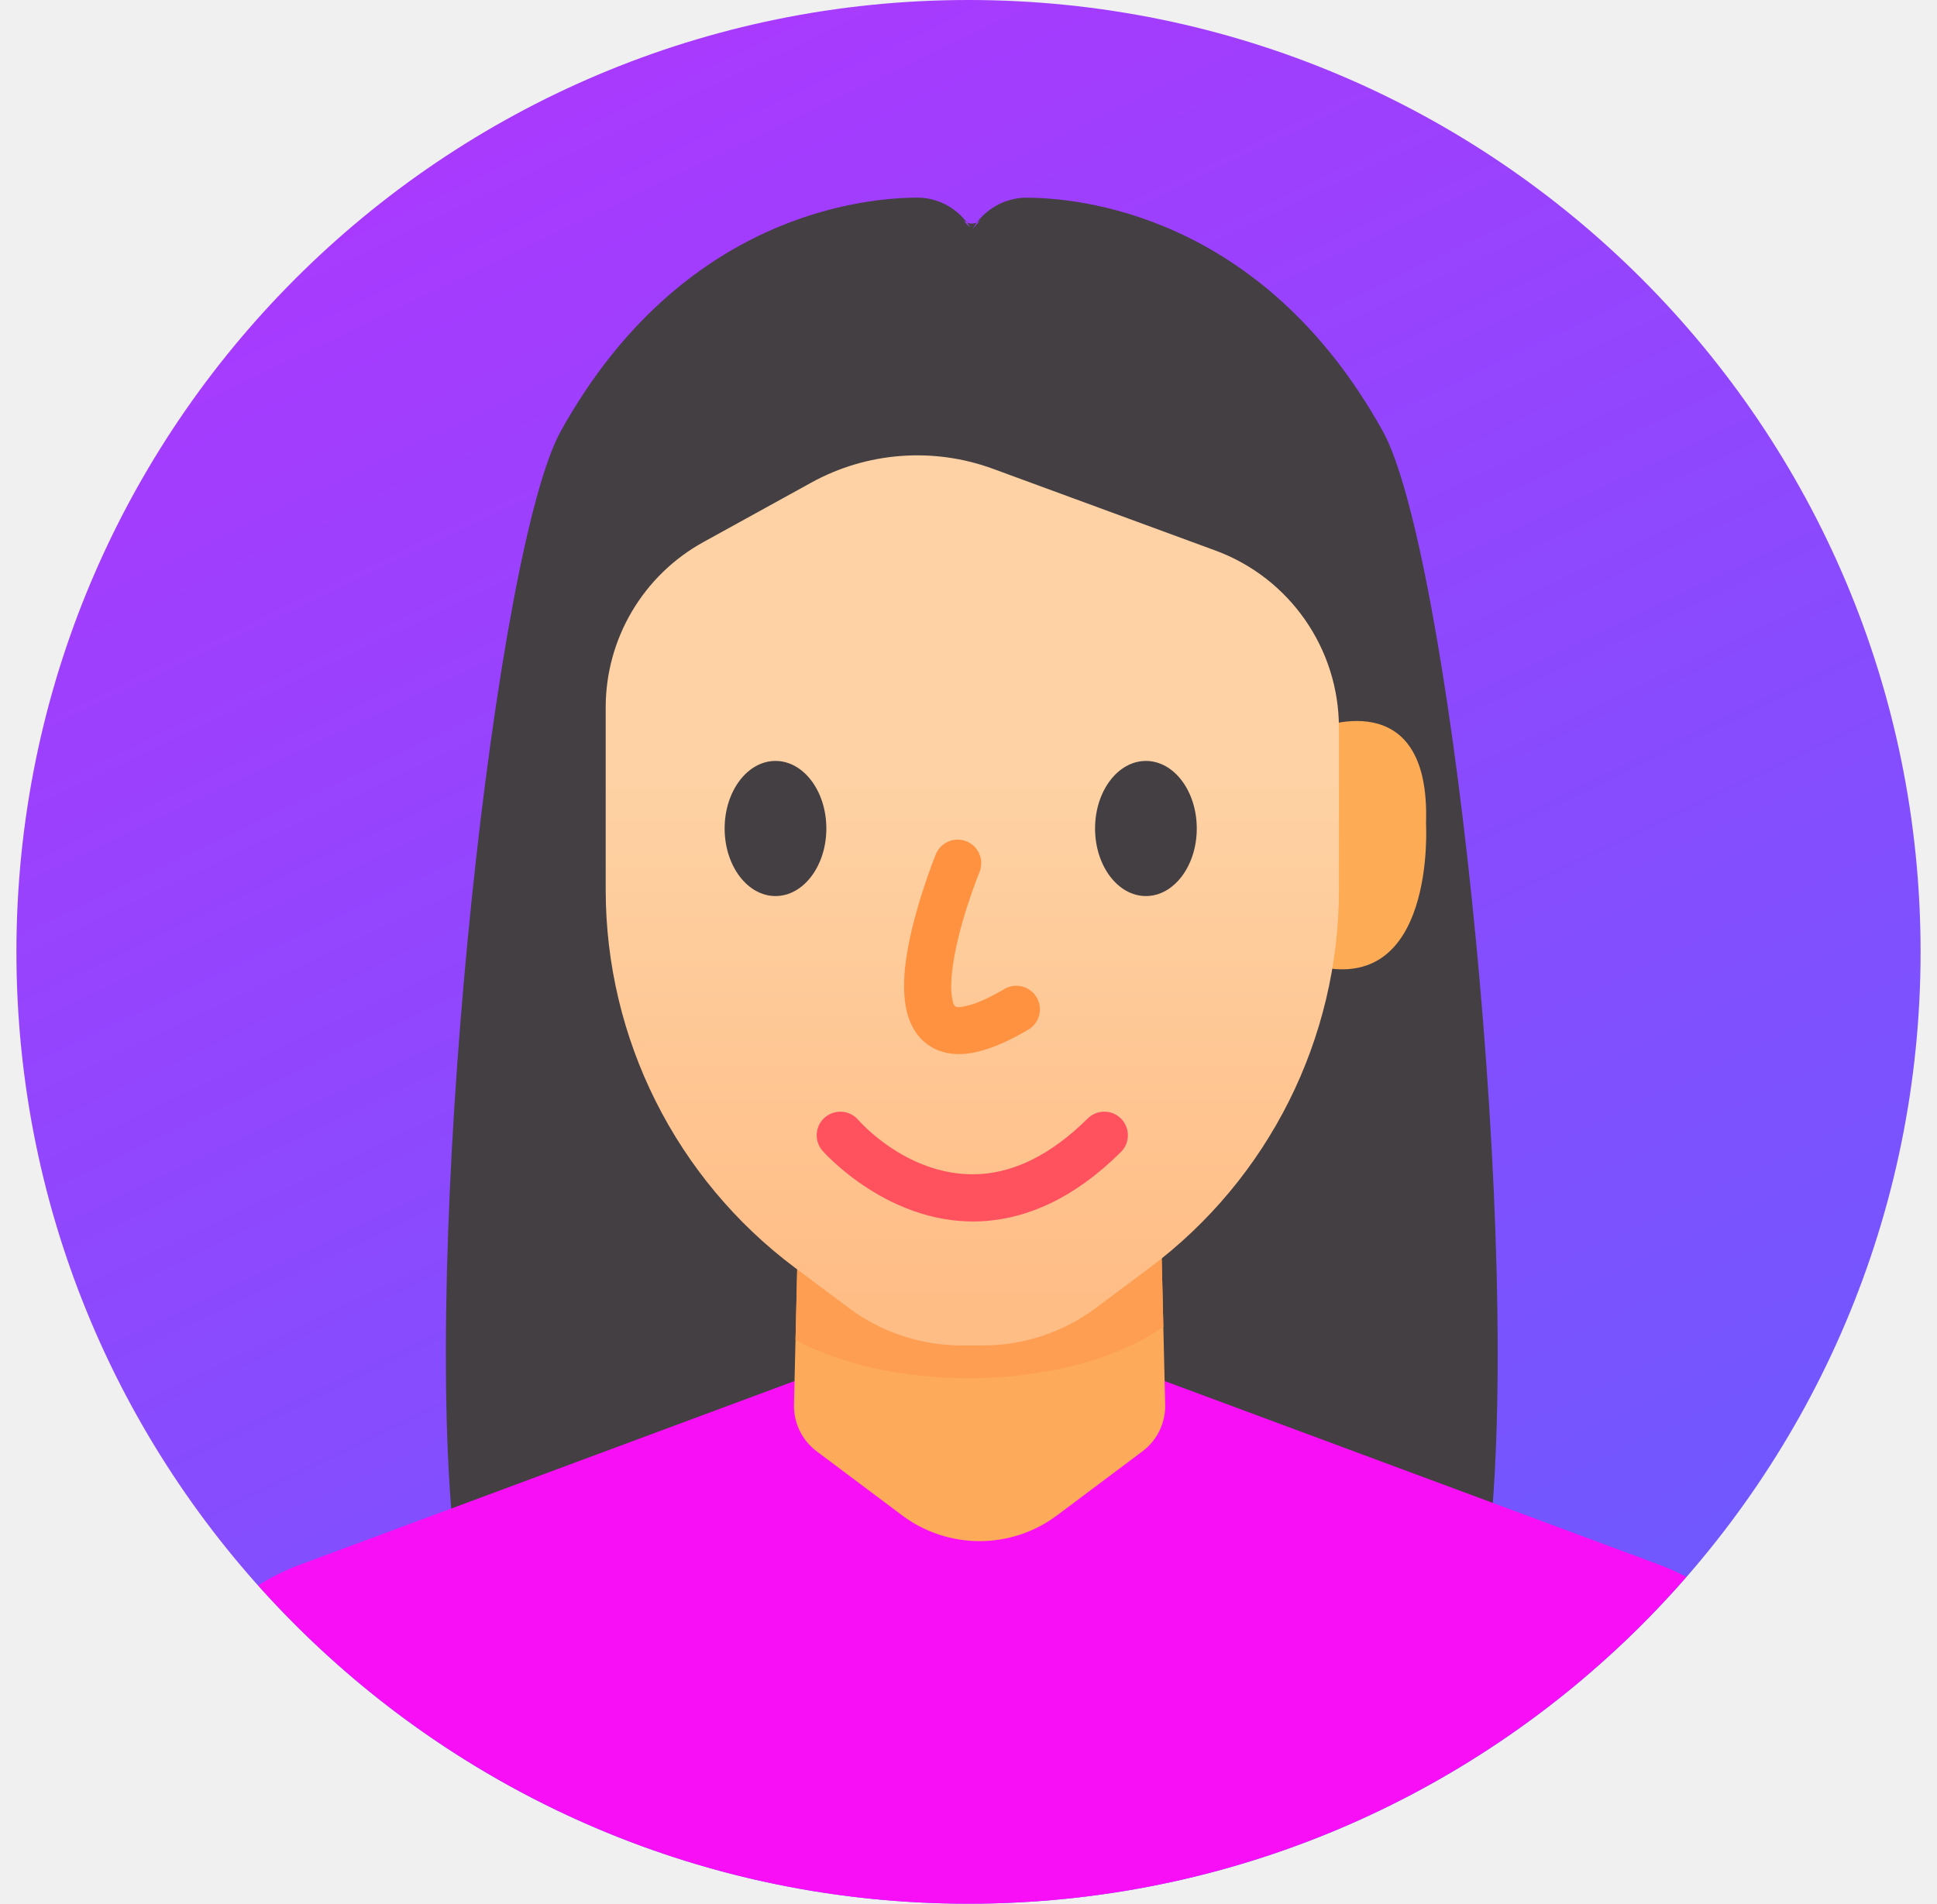
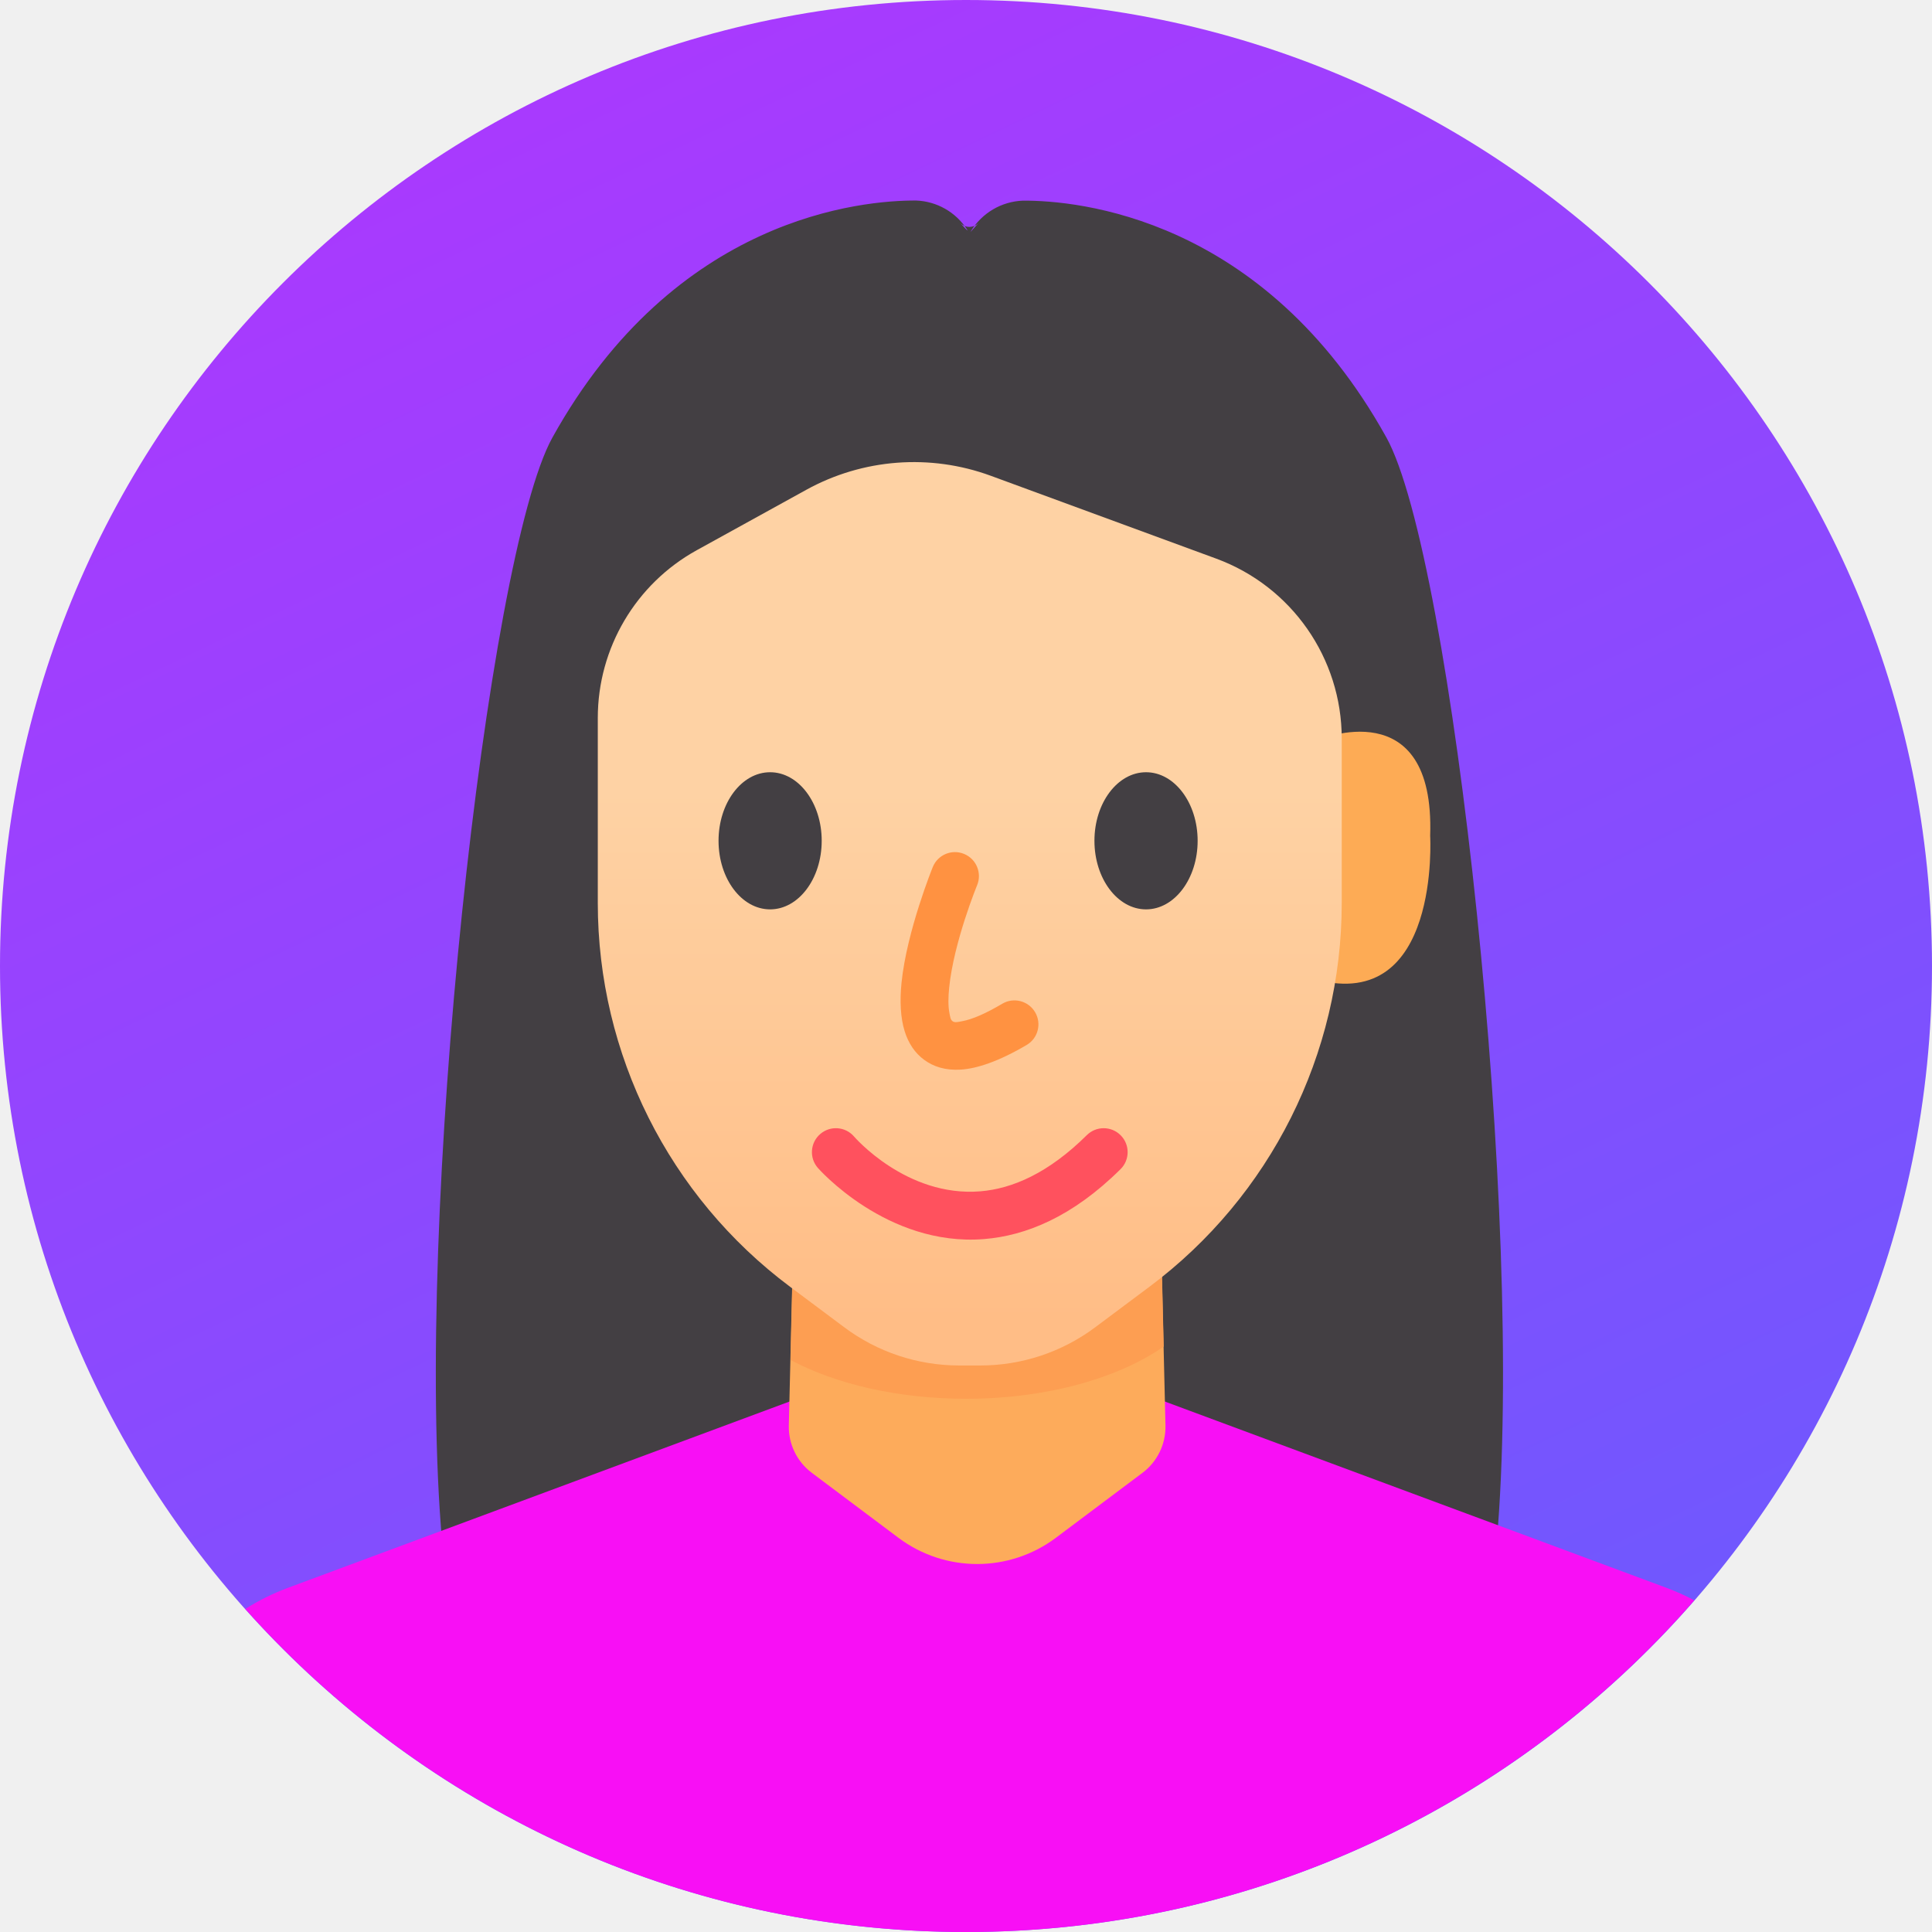
- <svg xmlns="http://www.w3.org/2000/svg" width="59" height="58" viewBox="0 0 59 58" fill="none">
-   <path d="M29.5 58C45.516 58 58.5 45.016 58.5 29C58.5 12.984 45.516 0 29.5 0C13.484 0 0.5 12.984 0.5 29C0.5 45.016 13.484 58 29.5 58Z" fill="url(#paint0_linear_180_440)" />
-   <path fill-rule="evenodd" clip-rule="evenodd" d="M29.308 6.676C29.381 6.762 29.487 6.811 29.6 6.811C29.712 6.811 29.819 6.761 29.892 6.675C29.611 6.991 29.625 6.97 29.64 6.948C29.973 6.395 30.563 6.047 31.209 6.023C32.821 6.015 38.432 6.498 42.117 13.132C44.089 16.683 46.286 36.621 45.428 46.305C45.378 46.831 45.09 47.304 44.647 47.59C44.203 47.875 43.653 47.942 43.154 47.77C40.823 46.982 34.946 46.094 30.187 47.455H29.014C24.254 46.094 18.378 46.982 16.046 47.77C15.547 47.942 14.997 47.875 14.553 47.59C14.11 47.304 13.822 46.831 13.772 46.305C12.914 36.621 15.111 16.683 17.083 13.132C20.774 6.487 26.398 6.013 27.999 6.021C28.618 6.043 29.187 6.366 29.525 6.885C29.55 6.932 29.579 6.973 29.308 6.676Z" fill="#433F43" />
-   <path fill-rule="evenodd" clip-rule="evenodd" d="M7.864 48.301C8.263 48.05 8.691 47.837 9.146 47.668C16.39 44.977 29.837 39.982 29.837 39.982C29.837 39.982 43.285 44.977 50.529 47.668C50.819 47.775 51.097 47.901 51.365 48.043C46.046 54.143 38.22 58 29.5 58C20.904 58 13.176 54.251 7.864 48.301Z" fill="#F80FF5" />
-   <path fill-rule="evenodd" clip-rule="evenodd" d="M24.389 34.225C24.389 34.225 24.24 40.441 24.184 42.794C24.171 43.352 24.428 43.881 24.874 44.216C25.528 44.706 26.537 45.463 27.474 46.166C28.875 47.216 30.8 47.216 32.201 46.166C33.138 45.463 34.147 44.706 34.801 44.216C35.247 43.881 35.504 43.352 35.491 42.794C35.435 40.441 35.286 34.225 35.286 34.225H24.389Z" fill="#FDAB5B" />
-   <path fill-rule="evenodd" clip-rule="evenodd" d="M32.051 34.225C33.342 34.476 34.468 34.912 35.316 35.473L35.435 40.424C34.067 41.378 31.917 41.992 29.501 41.992C27.446 41.992 25.583 41.548 24.231 40.828L24.369 35.078C25.105 34.706 25.981 34.413 26.95 34.225H32.051Z" fill="#FD9E52" />
-   <path fill-rule="evenodd" clip-rule="evenodd" d="M40.068 22.214C40.068 22.214 43.584 20.716 43.436 25.091C43.436 25.091 43.752 30.404 40.008 29.408" fill="#FDAB55" />
-   <path fill-rule="evenodd" clip-rule="evenodd" d="M21.424 16.516C19.589 17.528 18.449 19.458 18.449 21.553V27.109C18.449 31.644 20.588 35.913 24.22 38.628C24.813 39.071 25.372 39.489 25.851 39.847C26.846 40.591 28.054 40.992 29.295 40.992C29.508 40.992 29.725 40.992 29.937 40.992C31.179 40.992 32.387 40.591 33.382 39.847C33.86 39.489 34.42 39.071 35.013 38.628C38.645 35.913 40.783 31.644 40.783 27.109C40.783 25.414 40.783 23.666 40.783 22.17C40.783 19.759 39.279 17.603 37.016 16.771C34.87 15.982 32.224 15.01 30.249 14.284C28.428 13.615 26.407 13.768 24.709 14.705C23.674 15.275 22.486 15.93 21.424 16.516Z" fill="url(#paint1_linear_180_440)" />
-   <path d="M23.621 27.3C24.476 27.3 25.17 26.378 25.17 25.241C25.17 24.105 24.476 23.183 23.621 23.183C22.766 23.183 22.072 24.105 22.072 25.241C22.072 26.378 22.766 27.3 23.621 27.3Z" fill="#433F43" />
-   <path d="M34.904 27.3C35.76 27.3 36.453 26.378 36.453 25.241C36.453 24.105 35.76 23.183 34.904 23.183C34.049 23.183 33.355 24.105 33.355 25.241C33.355 26.378 34.049 27.3 34.904 27.3Z" fill="#433F43" />
-   <path fill-rule="evenodd" clip-rule="evenodd" d="M28.504 26.028C28.504 26.028 27.721 27.952 27.565 29.505C27.51 30.051 27.535 30.558 27.658 30.954C27.773 31.326 27.973 31.617 28.247 31.818C28.521 32.019 28.879 32.141 29.349 32.11C29.826 32.079 30.475 31.87 31.321 31.371C31.663 31.17 31.777 30.729 31.576 30.387C31.374 30.045 30.933 29.931 30.591 30.133C30.091 30.427 29.697 30.6 29.383 30.658C29.257 30.682 29.162 30.706 29.097 30.658C29.034 30.613 29.026 30.524 29.007 30.432C28.961 30.206 28.967 29.936 28.996 29.649C29.134 28.274 29.835 26.572 29.835 26.572C29.985 26.204 29.809 25.784 29.442 25.634C29.074 25.484 28.654 25.66 28.504 26.028Z" fill="#FF9241" />
-   <path fill-rule="evenodd" clip-rule="evenodd" d="M25.052 35.059C25.052 35.059 27.123 37.436 30.049 37.198C31.286 37.097 32.689 36.541 34.142 35.099C34.424 34.82 34.426 34.364 34.147 34.082C33.867 33.8 33.412 33.798 33.13 34.078C31.987 35.211 30.904 35.685 29.933 35.764C27.707 35.946 26.14 34.118 26.14 34.118C25.88 33.818 25.426 33.785 25.125 34.045C24.825 34.304 24.792 34.759 25.052 35.059Z" fill="#FF515E" />
+ <svg xmlns="http://www.w3.org/2000/svg" width="48" height="48" viewBox="0 0 48 48" fill="none">
+   <g clip-path="url(#clip0_1491_935)">
+     <path d="M24 48C37.255 48 48 37.255 48 24C48 10.745 37.255 0 24 0C10.745 0 0 10.745 0 24C0 37.255 10.745 48 24 48Z" fill="url(#paint0_linear_1491_935)" />
+     <path fill-rule="evenodd" clip-rule="evenodd" d="M23.843 5.525C23.904 5.596 23.992 5.637 24.085 5.637C24.178 5.637 24.267 5.596 24.327 5.524C24.095 5.786 24.106 5.768 24.118 5.75C24.394 5.292 24.882 5.004 25.417 4.985C26.75 4.978 31.395 5.377 34.444 10.868C36.076 13.806 37.894 30.307 37.184 38.322C37.143 38.756 36.905 39.148 36.538 39.385C36.171 39.621 35.715 39.676 35.302 39.533C33.373 38.882 28.509 38.147 24.571 39.273H23.6C19.661 38.147 14.798 38.882 12.868 39.533C12.455 39.676 12 39.621 11.633 39.385C11.265 39.148 11.027 38.756 10.986 38.322C10.276 30.307 12.095 13.806 13.726 10.868C16.781 5.368 21.435 4.976 22.76 4.982C23.273 5.001 23.744 5.268 24.023 5.698C24.044 5.737 24.068 5.771 23.843 5.525Z" fill="#433F43" />
+     <path fill-rule="evenodd" clip-rule="evenodd" d="M6.094 39.974C6.424 39.765 6.778 39.589 7.154 39.449C13.15 37.222 24.278 33.089 24.278 33.089C24.278 33.089 35.407 37.222 41.403 39.449C41.642 39.538 41.873 39.642 42.094 39.76C37.693 44.808 31.216 48 24 48C16.885 48 10.49 44.897 6.094 39.974Z" fill="#F80FF5" />
+     <path fill-rule="evenodd" clip-rule="evenodd" d="M19.768 28.324C19.768 28.324 19.645 33.468 19.598 35.416C19.587 35.877 19.8 36.315 20.169 36.592C20.71 36.998 21.545 37.624 22.321 38.206C23.48 39.075 25.074 39.075 26.233 38.206C27.009 37.624 27.843 36.998 28.385 36.592C28.754 36.315 28.966 35.877 28.956 35.416C28.909 33.468 28.786 28.324 28.786 28.324H19.768Z" fill="#FDAB5B" />
+     <path fill-rule="evenodd" clip-rule="evenodd" d="M26.112 28.324C27.181 28.532 28.112 28.892 28.814 29.357L28.912 33.454C27.78 34.243 26.001 34.752 24.002 34.752C22.301 34.752 20.759 34.384 19.641 33.789L19.754 29.03C20.363 28.722 21.088 28.48 21.891 28.324H26.112Z" fill="#FD9E52" />
+     <path fill-rule="evenodd" clip-rule="evenodd" d="M32.745 18.384C32.745 18.384 35.655 17.144 35.532 20.765C35.532 20.765 35.794 25.161 32.695 24.337" fill="#FDAB55" />
+     <path fill-rule="evenodd" clip-rule="evenodd" d="M17.314 13.668C15.795 14.505 14.852 16.103 14.852 17.837V22.435C14.852 26.188 16.621 29.721 19.627 31.968C20.118 32.334 20.581 32.681 20.977 32.977C21.8 33.592 22.8 33.925 23.828 33.925C24.004 33.925 24.183 33.925 24.359 33.925C25.386 33.925 26.386 33.592 27.209 32.977C27.605 32.681 28.069 32.334 28.559 31.968C31.565 29.721 33.335 26.188 33.335 22.435C33.335 21.032 33.335 19.586 33.335 18.348C33.335 16.352 32.09 14.568 30.217 13.879C28.441 13.227 26.252 12.422 24.617 11.821C23.11 11.267 21.438 11.394 20.032 12.169C19.176 12.641 18.192 13.184 17.314 13.668Z" fill="url(#paint1_linear_1491_935)" />
+     <path d="M19.133 22.593C19.841 22.593 20.415 21.83 20.415 20.889C20.415 19.949 19.841 19.186 19.133 19.186C18.425 19.186 17.852 19.949 17.852 20.889C17.852 21.83 18.425 22.593 19.133 22.593Z" fill="#433F43" />
+     <path d="M28.473 22.593C29.181 22.593 29.755 21.83 29.755 20.889C29.755 19.949 29.181 19.186 28.473 19.186C27.765 19.186 27.191 19.949 27.191 20.889C27.191 21.83 27.765 22.593 28.473 22.593Z" fill="#433F43" />
+     <path fill-rule="evenodd" clip-rule="evenodd" d="M23.175 21.54C23.175 21.54 22.527 23.133 22.398 24.418C22.352 24.87 22.373 25.29 22.475 25.617C22.57 25.925 22.735 26.166 22.962 26.332C23.189 26.499 23.485 26.599 23.875 26.574C24.269 26.548 24.806 26.375 25.507 25.962C25.79 25.796 25.884 25.431 25.717 25.148C25.55 24.865 25.185 24.77 24.902 24.937C24.489 25.181 24.163 25.324 23.902 25.372C23.799 25.392 23.72 25.412 23.666 25.372C23.614 25.334 23.607 25.262 23.591 25.185C23.553 24.998 23.558 24.775 23.582 24.537C23.697 23.399 24.277 21.991 24.277 21.991C24.401 21.686 24.255 21.339 23.951 21.215C23.647 21.09 23.299 21.236 23.175 21.54Z" fill="#FF9241" />
+     <path fill-rule="evenodd" clip-rule="evenodd" d="M20.317 29.014C20.317 29.014 22.031 30.982 24.453 30.784C25.476 30.701 26.637 30.241 27.84 29.047C28.073 28.816 28.075 28.439 27.843 28.206C27.612 27.973 27.235 27.971 27.002 28.202C26.056 29.14 25.16 29.532 24.356 29.598C22.514 29.748 21.217 28.235 21.217 28.235C21.002 27.987 20.626 27.96 20.378 28.175C20.129 28.39 20.102 28.766 20.317 29.014Z" fill="#FF515E" />
+   </g>
  <defs>
-     <linearGradient id="paint0_linear_180_440" x1="21.209" y1="1.205" x2="45.944" y2="52.922" gradientUnits="userSpaceOnUse">
+     <linearGradient id="paint0_linear_1491_935" x1="17.138" y1="0.997" x2="37.608" y2="43.797" gradientUnits="userSpaceOnUse">
      <stop stop-color="#A83AFE" />
      <stop offset="1" stop-color="#6E59FE" />
    </linearGradient>
-     <linearGradient id="paint1_linear_180_440" x1="29.521" y1="23.718" x2="29.521" y2="39.657" gradientUnits="userSpaceOnUse">
+     <linearGradient id="paint1_linear_1491_935" x1="24.015" y1="19.629" x2="24.015" y2="32.819" gradientUnits="userSpaceOnUse">
      <stop stop-color="#FED2A4" />
      <stop offset="1" stop-color="#FFBD86" />
    </linearGradient>
+     <clipPath id="clip0_1491_935">
+       <rect width="48" height="48" fill="white" />
+     </clipPath>
  </defs>
</svg>
